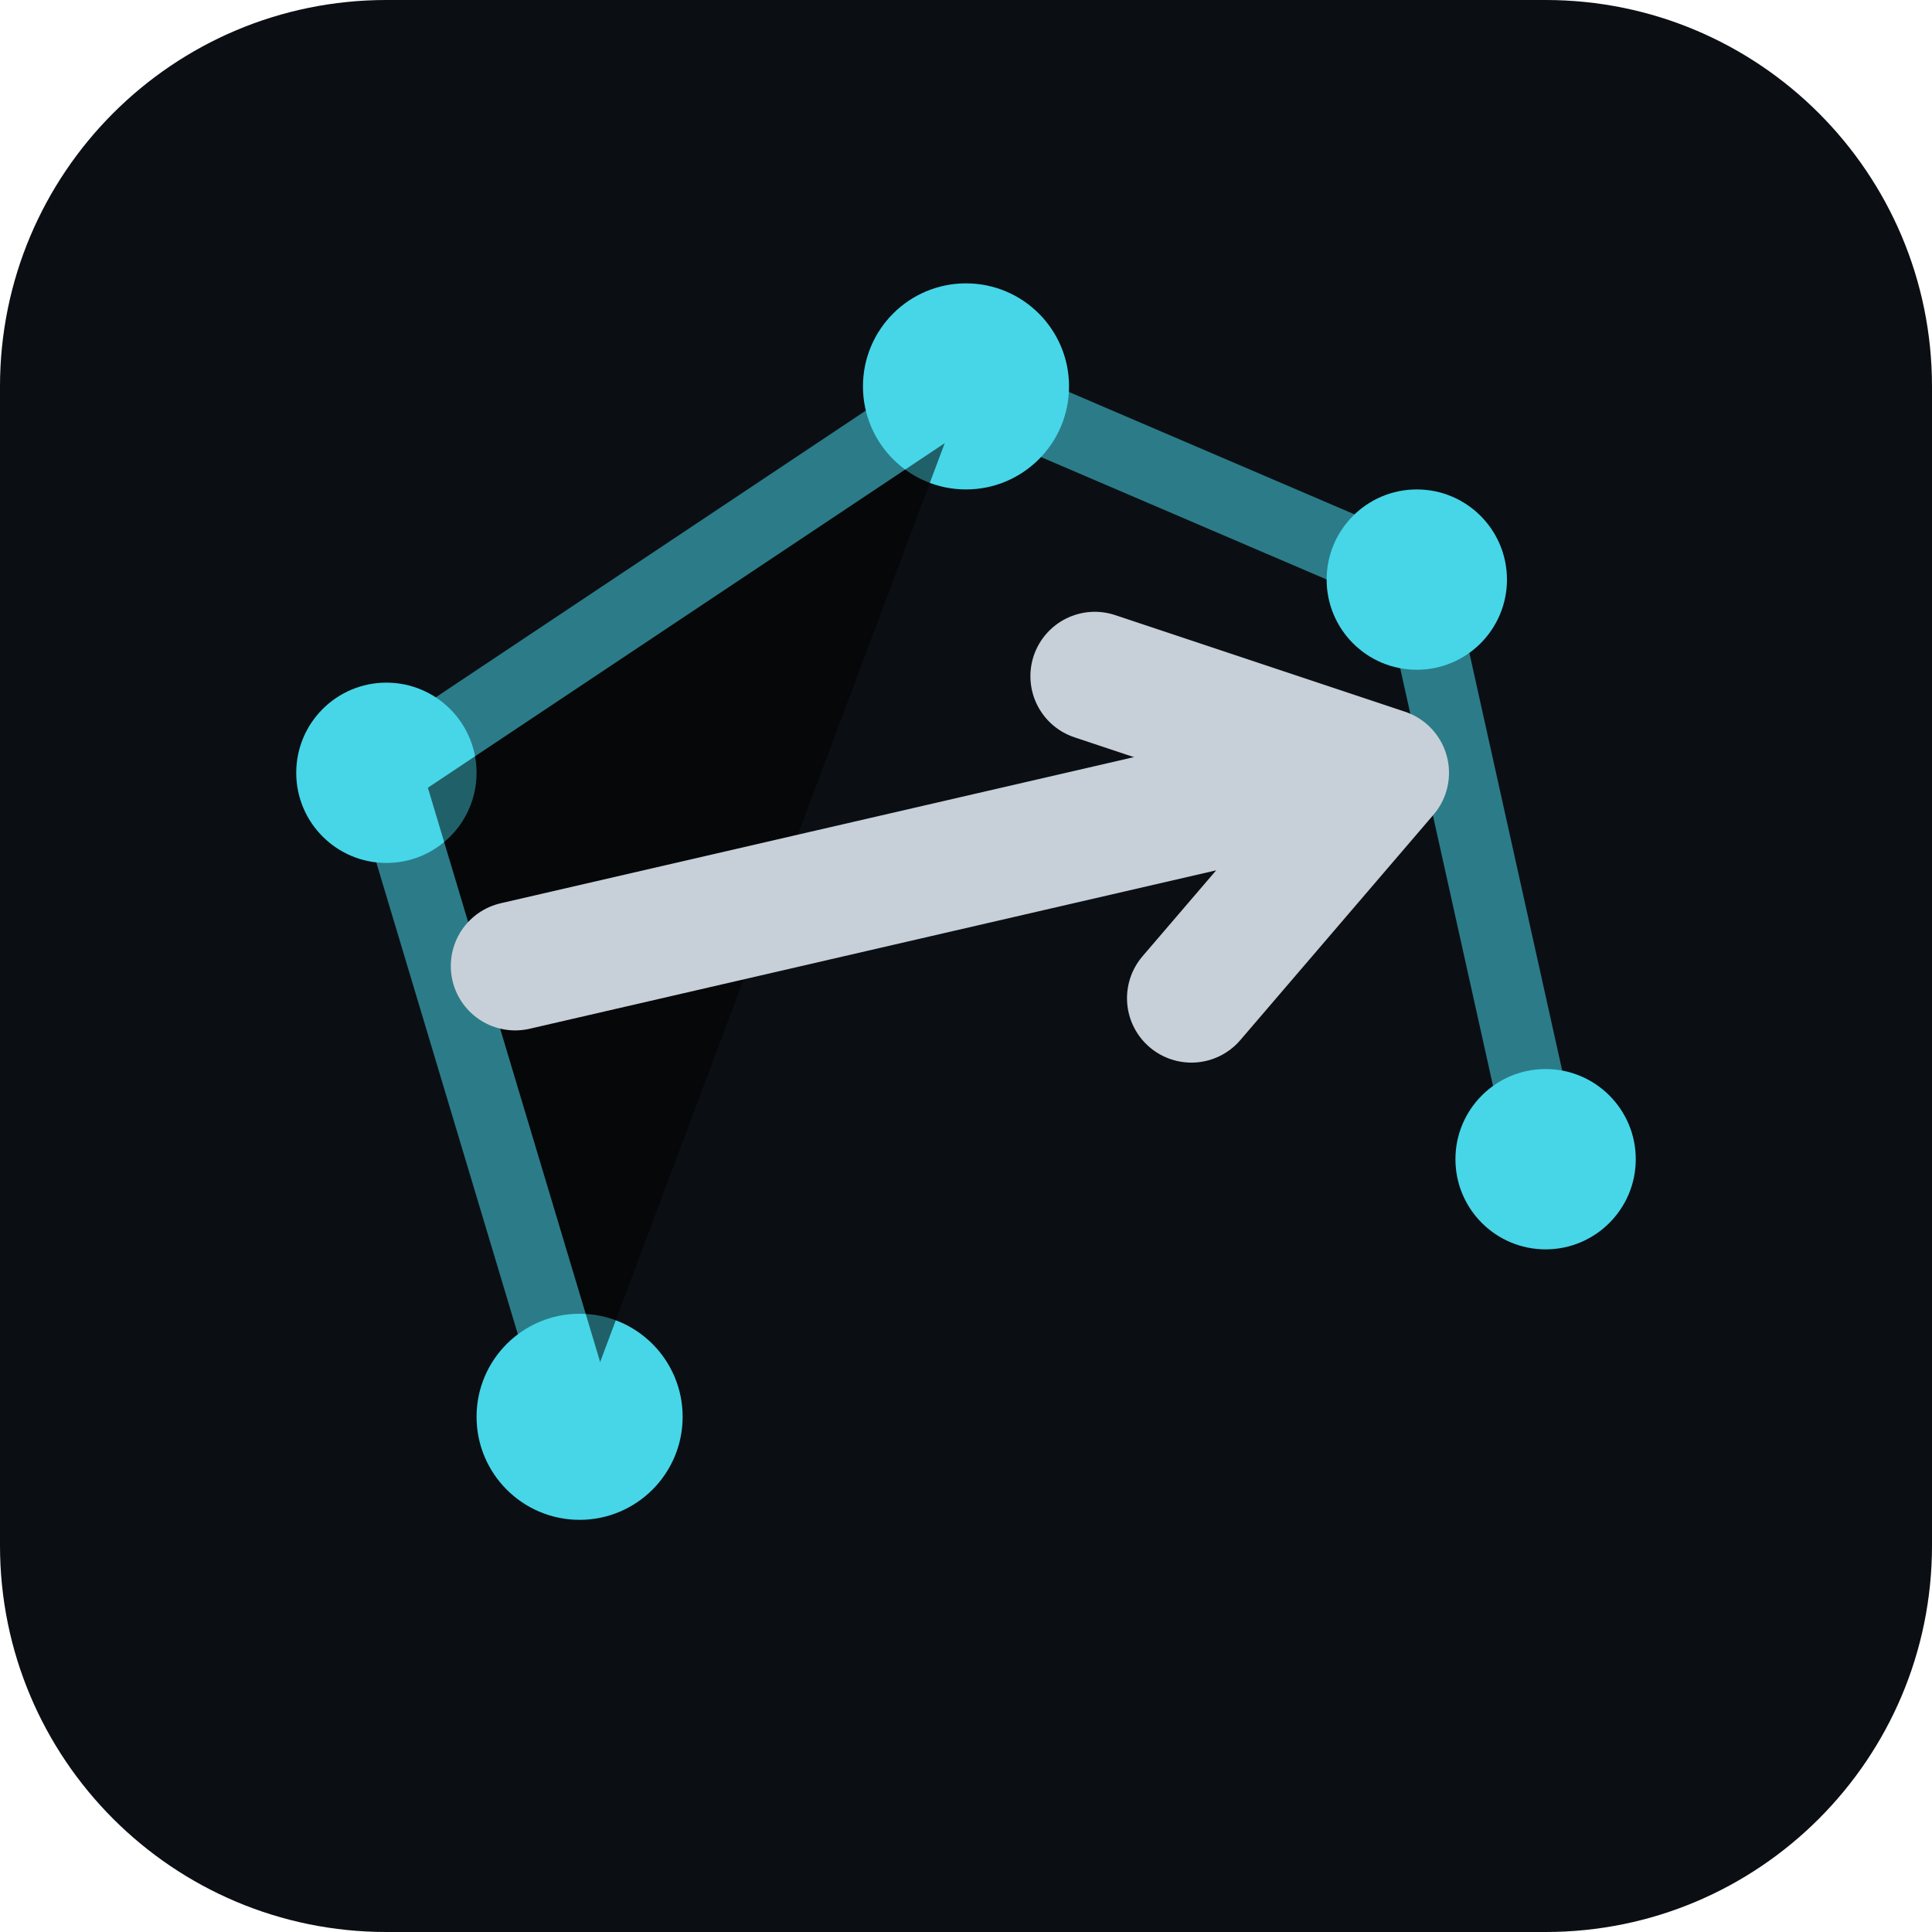
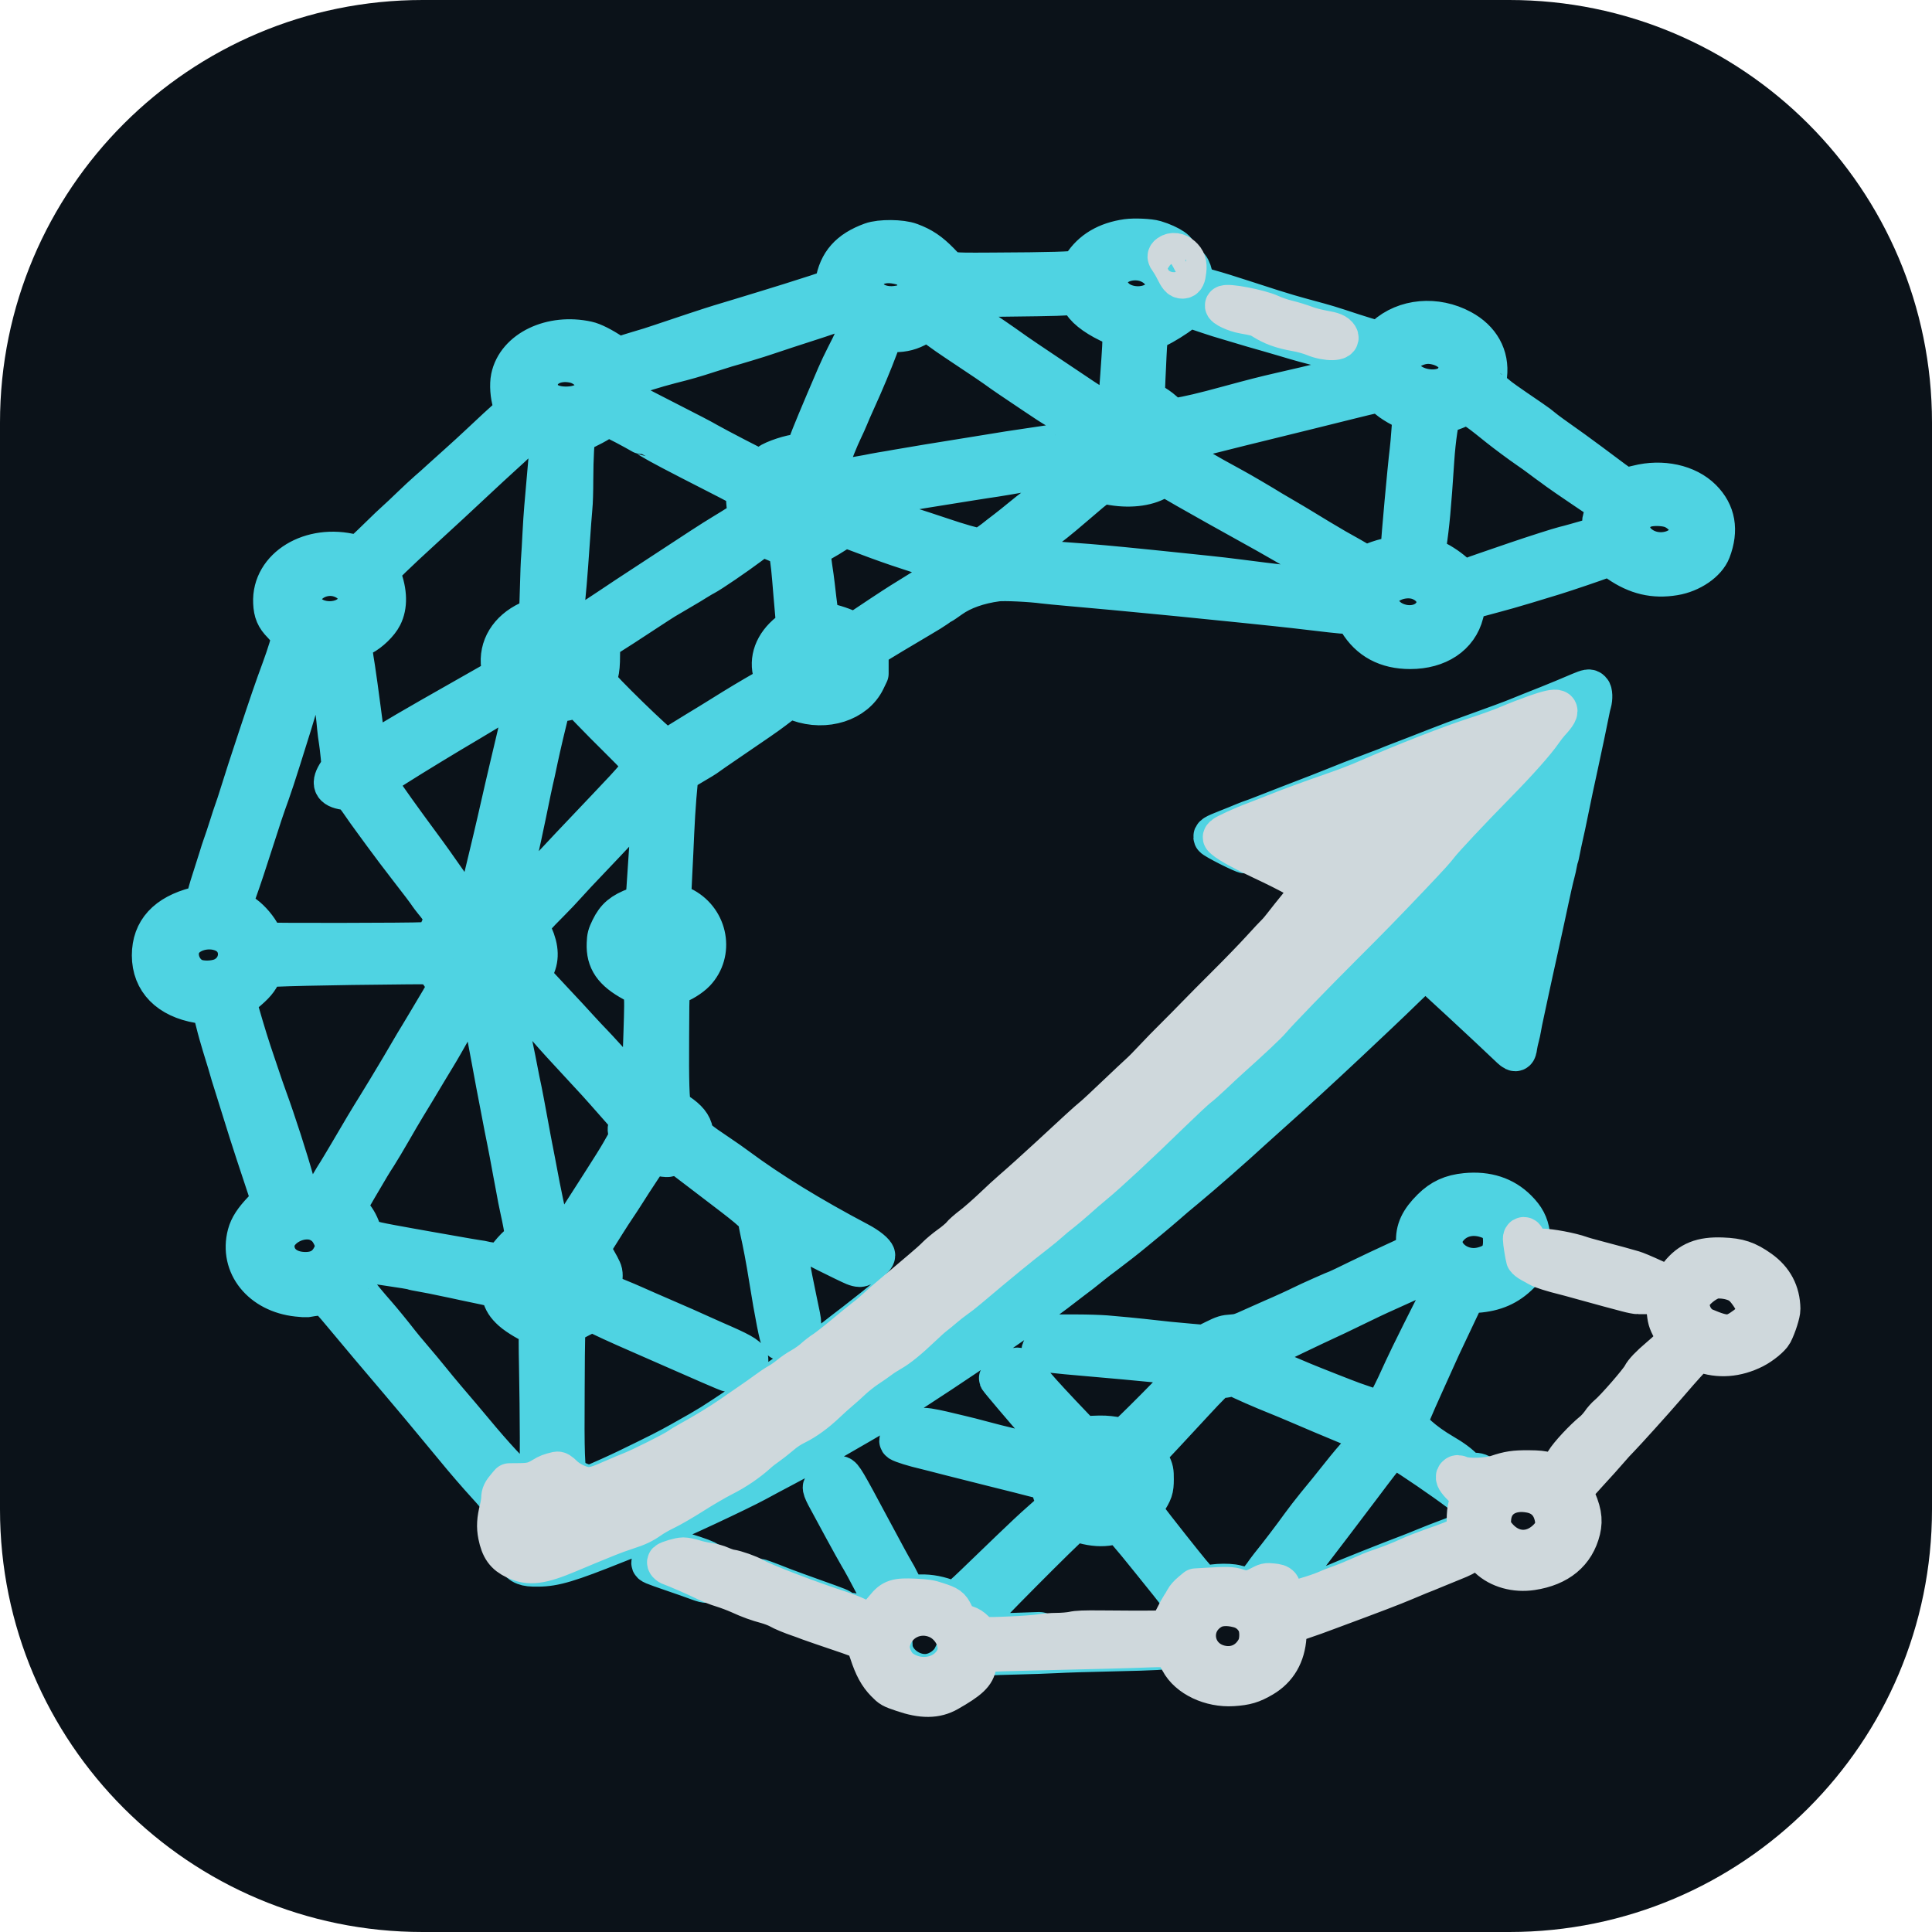
- <svg xmlns="http://www.w3.org/2000/svg" viewBox="0 0 30 30">
-   <rect width="30" height="30" rx="6" fill="#0b0f14" />
-   <circle cx="15" cy="6" r="1.6" fill="#46d6e8" />
-   <circle cx="22" cy="9" r="1.4" fill="#46d6e8" />
-   <circle cx="6" cy="12" r="1.4" fill="#46d6e8" />
-   <circle cx="24" cy="18" r="1.4" fill="#46d6e8" />
-   <circle cx="9" cy="22" r="1.6" fill="#46d6e8" />
-   <path d="M15 6 L6 12 L9 22 M22 9 L15 6 M22 9 L24 18" stroke="#46d6e8" stroke-width="1.1" opacity=".55" />
-   <path d="M8 15 L21 12" stroke="#c7d0d9" stroke-width="2" stroke-linecap="round" />
-   <path d="M17 10.5 L21.5 12 L18.5 15.5" stroke="#c7d0d9" stroke-width="2" stroke-linecap="round" stroke-linejoin="round" fill="none" />
+ <svg xmlns="http://www.w3.org/2000/svg" viewBox="0 0 64 64">
+   <rect width="64" height="64" rx="14" fill="#0b1219" />
+   <g transform="translate(4.00 6.83) scale(0.029076)">
+     <g transform="translate(0,1731) scale(0.1,-0.1)">
+       <path fill="#4fd3e2" stroke="#4fd3e2" stroke-width="447.1" stroke-linejoin="round" d="M11463 16940 c-232 -33 -403 -134 -509 -302 -13 -21 -36 -44 -51 -52 -34 -17 -312 -25 -973 -28 -528 -2 -473 -12 -600 117 -112 114 -199 173 -332 222 -104 40 -346 42 -448 4 -252 -92 -376 -232 -415 -466 -12 -70 26 -54 -510 -224 -104 -33 -228 -71 -275 -85 -47 -14 -175 -53 -285 -87 -110 -34 -220 -67 -245 -74 -56 -16 -468 -152 -655 -216 -77 -27 -198 -65 -270 -85 -71 -20 -147 -45 -167 -55 -51 -26 -54 -25 -128 24 -112 75 -221 130 -284 143 -410 90 -811 -102 -876 -421 -16 -76 -7 -206 20 -285 31 -93 29 -101 -52 -172 -72 -64 -150 -136 -333 -308 -55 -52 -161 -149 -235 -215 -74 -66 -164 -147 -200 -180 -36 -34 -99 -90 -140 -125 -41 -36 -129 -117 -195 -181 -66 -64 -140 -134 -165 -155 -25 -21 -124 -116 -220 -210 -187 -183 -203 -194 -273 -176 -480 124 -935 -153 -915 -556 5 -109 30 -168 103 -242 64 -66 105 -126 105 -152 0 -32 -51 -197 -110 -358 -84 -227 -140 -391 -279 -810 -83 -250 -164 -500 -180 -555 -17 -55 -41 -131 -54 -170 -49 -141 -69 -201 -82 -245 -24 -77 -66 -203 -80 -240 -7 -19 -28 -82 -45 -140 -18 -58 -54 -172 -81 -255 -27 -82 -51 -169 -55 -193 -10 -62 -29 -79 -115 -102 -339 -88 -509 -273 -509 -556 0 -291 196 -491 539 -549 145 -25 138 -17 188 -214 18 -75 52 -194 74 -266 46 -148 88 -286 99 -330 5 -16 24 -79 44 -140 19 -60 59 -189 89 -285 30 -96 62 -200 72 -230 30 -95 126 -389 177 -540 26 -80 53 -159 58 -176 21 -65 15 -81 -73 -172 -104 -109 -155 -187 -179 -276 -93 -352 163 -670 575 -714 49 -6 96 -8 105 -7 82 16 194 27 214 22 17 -5 83 -76 197 -214 173 -208 417 -498 651 -772 68 -80 169 -200 225 -267 55 -66 152 -183 215 -259 63 -76 140 -168 170 -205 129 -158 272 -323 378 -439 63 -68 119 -135 125 -148 15 -34 37 -29 37 10 0 34 19 69 69 127 l30 35 113 1 c127 1 177 14 270 71 50 31 74 40 156 60 19 4 34 -5 75 -45 52 -51 171 -115 237 -128 46 -10 40 21 -7 36 -68 21 -163 71 -177 93 -32 50 -39 245 -34 974 3 653 5 713 21 731 9 10 77 49 151 87 l135 68 98 -48 c54 -27 179 -84 278 -128 99 -43 214 -94 255 -112 41 -18 170 -75 285 -125 116 -51 307 -134 425 -186 118 -52 221 -94 228 -94 22 0 203 113 214 133 20 38 -56 88 -286 189 -50 21 -161 71 -246 109 -166 75 -188 85 -465 205 -99 42 -229 100 -290 127 -60 27 -143 62 -183 78 -189 76 -197 84 -189 212 5 90 4 91 -34 165 -22 42 -55 99 -74 127 -42 60 -41 66 31 179 25 39 76 121 114 181 38 61 92 144 120 185 28 41 65 98 82 125 128 203 306 471 322 484 9 8 21 5 45 -13 19 -15 53 -27 88 -31 53 -6 57 -5 88 25 22 21 38 29 47 24 19 -12 177 -130 293 -220 55 -42 165 -127 245 -187 345 -262 400 -313 400 -376 0 -12 6 -50 14 -84 38 -168 72 -348 106 -562 66 -412 121 -691 141 -710 18 -18 96 28 187 110 65 58 65 47 3 337 -46 218 -66 323 -86 443 -7 44 -17 98 -23 120 -6 22 -18 78 -27 124 -25 123 -20 125 135 39 119 -67 562 -288 644 -322 21 -9 50 -16 64 -16 55 0 182 96 182 137 0 30 -86 100 -191 155 -551 291 -1009 572 -1385 851 -54 40 -139 100 -189 133 -270 181 -300 208 -310 272 -13 78 -65 142 -174 215 -38 26 -72 55 -75 65 -21 73 -27 285 -24 793 3 624 -1 590 76 604 53 9 168 80 221 136 211 222 147 589 -129 741 -36 20 -77 38 -92 42 -55 13 -57 29 -39 361 6 116 16 316 21 445 12 272 38 599 51 651 8 33 21 42 151 119 79 45 159 95 178 110 19 15 109 77 200 139 350 238 480 328 549 381 180 137 167 133 283 92 309 -110 648 -1 766 246 l37 77 0 140 0 139 55 37 c58 38 330 202 540 325 69 40 143 86 165 102 22 16 50 35 62 41 13 6 63 40 113 76 130 92 313 157 522 185 80 11 388 -4 538 -25 19 -3 161 -16 315 -30 270 -24 709 -64 905 -84 52 -5 196 -19 320 -31 369 -36 1176 -119 1310 -135 373 -45 555 -65 601 -65 67 0 81 -9 125 -82 128 -212 327 -318 594 -318 318 0 551 155 615 410 42 164 26 147 166 184 52 14 137 37 189 51 52 15 119 33 149 41 60 16 298 88 526 158 135 42 457 151 560 190 62 23 73 20 169 -45 206 -142 404 -189 636 -150 190 31 369 154 420 287 89 234 55 431 -104 590 -168 168 -457 231 -735 160 -116 -29 -142 -31 -174 -14 -25 13 -117 80 -368 269 -109 81 -254 187 -432 312 -45 32 -93 69 -107 82 -14 13 -73 57 -132 97 -289 197 -351 241 -393 278 -25 22 -55 45 -65 50 -43 23 -51 61 -39 170 26 222 -80 412 -293 527 -294 159 -648 127 -874 -78 -30 -27 -64 -49 -76 -49 -21 0 -222 61 -458 140 -63 21 -160 50 -215 65 -221 60 -254 69 -350 97 -132 39 -201 61 -515 163 -146 48 -314 100 -375 116 -150 41 -178 64 -200 169 -11 49 -36 100 -51 100 -7 0 -15 -23 -19 -57 -9 -73 -20 -93 -49 -93 -30 0 -46 19 -89 105 -19 39 -47 85 -61 104 -14 19 -26 41 -26 47 0 20 42 44 77 44 95 0 -43 95 -211 145 -62 19 -239 27 -323 15z m250 -283 c236 -105 248 -371 20 -457 -138 -53 -312 -22 -405 71 -110 110 -117 214 -21 320 88 97 268 126 406 66z m-2863 -12 c88 -18 114 -32 167 -87 94 -97 86 -217 -20 -315 -48 -44 -55 -47 -137 -61 -210 -36 -389 69 -390 228 0 182 160 281 380 235z m2067 -367 c11 -13 24 -33 27 -45 23 -73 144 -172 312 -253 177 -85 166 -31 127 -600 -16 -245 -22 -272 -66 -289 -12 -5 -50 -21 -83 -35 -99 -42 -110 -38 -351 125 -38 25 -194 130 -348 233 -154 103 -307 206 -340 230 -197 140 -296 208 -515 351 -164 108 -260 188 -260 219 0 9 8 24 19 35 17 17 54 19 662 26 544 6 679 10 785 24 6 0 20 -9 31 -21z m1958 -128 c100 -20 164 -40 225 -68 47 -22 133 -52 193 -66 59 -14 149 -42 200 -61 50 -20 144 -44 207 -55 112 -19 150 -35 174 -72 39 -62 -131 -66 -279 -6 -53 22 -137 45 -205 57 -167 30 -270 67 -386 141 -45 28 -73 36 -210 60 -33 6 -90 23 -126 38 -185 78 -92 92 207 32z m-624 -25 c41 -13 108 -36 149 -50 41 -15 152 -49 245 -76 94 -28 208 -62 255 -76 47 -14 99 -29 115 -33 17 -4 118 -34 225 -65 238 -71 236 -70 545 -150 442 -114 455 -119 455 -186 0 -42 -19 -66 -58 -75 -15 -3 -54 -12 -87 -20 -33 -7 -114 -25 -180 -40 -66 -14 -176 -39 -245 -55 -69 -16 -152 -36 -185 -44 -33 -8 -150 -35 -260 -60 -209 -48 -313 -75 -605 -154 -280 -77 -476 -123 -576 -136 -63 -8 -86 2 -168 76 -33 30 -87 67 -120 84 -92 47 -89 32 -71 407 20 430 12 399 128 451 74 34 203 114 286 178 75 58 60 55 152 24z m-4013 -50 c64 -33 162 -126 162 -154 0 -25 -64 -168 -144 -321 -30 -58 -77 -157 -104 -220 -194 -452 -284 -668 -332 -798 -25 -70 -49 -92 -98 -92 -78 0 -283 -67 -344 -113 -54 -40 -97 -59 -121 -51 -25 7 -469 238 -567 294 -67 39 -176 96 -570 297 -426 218 -413 205 -369 343 21 69 39 94 79 115 44 23 271 93 430 134 198 50 260 68 455 131 88 28 176 56 195 61 92 25 381 113 425 129 56 20 444 147 545 179 36 11 110 36 165 55 120 42 133 43 193 11z m1047 -144 c39 -28 97 -69 130 -93 33 -23 157 -107 275 -185 118 -78 242 -162 275 -186 33 -25 110 -78 170 -119 61 -41 188 -127 284 -191 95 -65 205 -136 245 -158 237 -135 234 -131 218 -207 -7 -32 -12 -70 -12 -85 0 -14 -10 -38 -22 -52 -25 -28 -6 -24 -493 -96 -156 -22 -276 -41 -635 -100 -135 -22 -369 -60 -520 -84 -151 -25 -311 -52 -355 -60 -44 -8 -123 -22 -175 -30 -52 -9 -124 -22 -160 -30 -36 -7 -102 -19 -146 -26 -98 -15 -113 -8 -213 96 -57 59 -63 69 -57 96 8 41 90 246 138 344 21 44 50 107 63 140 13 33 51 121 85 195 93 204 191 439 249 595 65 174 66 175 185 175 107 0 188 21 281 75 83 47 106 45 190 -14z m5687 -202 c241 -48 340 -243 208 -409 -125 -158 -488 -106 -579 83 -30 62 -27 112 12 188 29 57 38 66 97 97 91 46 172 59 262 41z m-9810 -210 c131 -28 238 -135 238 -241 0 -145 -113 -238 -302 -246 -209 -9 -344 87 -342 243 2 180 185 290 406 244z m9201 -350 c12 -7 47 -33 77 -59 30 -26 96 -68 145 -93 137 -68 131 -56 116 -255 -6 -92 -16 -198 -21 -237 -24 -193 -100 -1027 -100 -1099 0 -61 -35 -100 -101 -111 -63 -10 -145 -34 -211 -61 -72 -30 -104 -30 -148 -1 -29 20 -166 98 -273 157 -42 23 -334 198 -402 241 -33 20 -114 69 -180 107 -66 38 -136 79 -155 91 -96 60 -355 212 -435 255 -294 158 -614 346 -630 369 -21 30 -19 113 3 135 22 21 168 59 1492 384 91 22 296 73 455 113 309 77 334 81 368 64z m1072 -176 c39 -25 104 -73 145 -107 41 -33 95 -76 120 -96 84 -67 243 -185 329 -244 47 -32 107 -75 133 -95 26 -20 67 -50 90 -67 24 -17 77 -55 118 -86 41 -30 160 -112 264 -182 250 -168 235 -158 262 -183 31 -28 30 -60 -2 -141 -22 -57 -25 -73 -19 -132 10 -100 16 -97 -295 -185 -52 -15 -113 -31 -135 -36 -60 -15 -336 -103 -550 -176 -104 -36 -255 -87 -335 -115 -80 -27 -166 -58 -192 -69 -73 -30 -90 -26 -155 38 -63 61 -152 122 -250 172 -87 43 -97 62 -84 148 36 240 55 438 91 988 15 227 52 480 75 505 9 10 40 24 69 30 28 6 85 26 126 45 97 45 112 44 195 -12z m-9783 -131 c45 -22 136 -69 200 -105 64 -37 120 -67 123 -67 4 0 39 -20 78 -44 94 -56 252 -140 752 -395 331 -170 315 -156 315 -269 0 -47 7 -108 16 -138 23 -81 23 -82 -286 -270 -103 -62 -279 -176 -738 -478 -346 -226 -406 -266 -549 -362 -195 -131 -284 -184 -308 -184 -34 0 -182 76 -196 101 -9 17 -9 41 0 103 15 107 36 354 61 721 11 165 25 344 30 398 6 54 10 195 10 315 1 262 13 481 29 510 7 13 50 40 104 66 51 24 126 64 167 90 90 56 87 56 192 8z m-834 -98 c80 -47 79 -25 22 -659 -6 -66 -15 -169 -20 -230 -6 -60 -14 -198 -20 -305 -5 -107 -12 -224 -15 -260 -4 -36 -10 -196 -14 -357 -6 -224 -10 -295 -21 -308 -8 -9 -55 -36 -105 -59 -227 -107 -346 -302 -316 -519 16 -114 14 -117 -136 -202 -194 -110 -571 -325 -675 -384 -245 -141 -295 -170 -475 -278 -195 -117 -224 -127 -237 -85 -11 36 -27 149 -66 457 -23 176 -52 388 -65 470 -50 313 -53 299 77 367 88 46 192 146 232 226 60 119 57 274 -10 452 -10 27 -15 56 -11 72 7 26 167 182 491 478 193 176 398 366 606 561 85 80 209 194 275 254 66 59 156 143 200 185 161 155 200 172 283 124z m6116 -416 c14 -23 -33 -89 -105 -146 -86 -67 -275 -213 -337 -260 -111 -83 -206 -158 -258 -202 -29 -25 -94 -76 -144 -115 -50 -38 -115 -88 -143 -111 -78 -61 -140 -94 -178 -94 -36 0 -226 54 -419 120 -174 59 -766 250 -774 250 -4 0 -44 15 -89 34 -45 19 -97 39 -115 46 -77 30 -55 79 44 98 93 18 182 33 274 48 47 7 137 22 200 33 63 11 174 30 245 42 556 89 684 110 715 114 110 15 379 60 535 90 429 82 525 91 549 53z m1061 -174 c44 -25 109 -63 145 -84 134 -77 485 -274 920 -515 41 -23 120 -68 175 -100 55 -32 125 -72 155 -88 30 -16 71 -40 90 -52 19 -12 78 -46 130 -75 117 -65 256 -153 320 -202 61 -47 70 -72 38 -105 l-24 -24 -175 15 c-202 18 -686 73 -1009 116 -124 16 -292 36 -375 44 -82 9 -238 25 -345 36 -107 11 -238 25 -290 30 -52 5 -205 21 -340 34 -135 13 -310 29 -390 35 -80 6 -235 18 -345 26 -424 32 -473 42 -446 93 14 26 232 209 421 354 30 23 126 103 213 178 329 281 288 259 440 235 216 -35 419 -4 540 80 35 24 68 18 152 -31z m5672 -309 c86 -31 174 -116 193 -185 72 -266 -343 -419 -573 -211 -154 139 -90 370 113 412 82 16 197 10 267 -16z m-9154 -314 c128 -49 320 -117 427 -151 107 -35 254 -83 325 -107 72 -25 142 -47 157 -50 15 -3 34 -14 44 -24 31 -34 -37 -86 -426 -326 -58 -36 -127 -79 -155 -96 -57 -35 -398 -260 -464 -306 -49 -35 -85 -39 -120 -15 -41 29 -171 73 -294 99 -41 8 -52 46 -77 260 -12 105 -25 217 -30 250 -51 345 -51 345 38 379 41 16 211 118 261 157 39 31 71 23 314 -70z m-1122 -40 c35 -15 91 -39 124 -52 98 -40 103 -60 144 -569 7 -74 16 -183 21 -241 13 -130 14 -125 -71 -194 -167 -135 -231 -308 -178 -480 29 -94 24 -105 -73 -161 -209 -120 -303 -176 -543 -326 -66 -41 -178 -110 -250 -153 -71 -43 -159 -97 -195 -120 -119 -78 -149 -89 -184 -72 -68 32 -741 688 -752 732 -4 17 1 58 12 104 14 56 19 113 19 216 1 77 2 145 3 151 1 7 50 42 110 79 110 69 152 97 427 277 88 58 174 113 192 124 18 10 97 57 175 103 79 46 166 98 193 116 28 17 65 40 84 49 75 39 363 236 520 354 72 56 130 90 152 92 4 0 35 -13 70 -29z m-4879 -441 c158 -59 228 -202 163 -330 -103 -203 -478 -206 -587 -5 -113 207 170 431 424 335z m12294 -31 c97 -41 160 -113 184 -211 15 -60 -27 -156 -92 -213 -195 -166 -558 -34 -558 203 0 74 14 105 70 156 99 89 273 118 396 65z m-12475 -758 c31 -24 40 -76 74 -406 14 -132 30 -278 36 -325 6 -47 15 -126 19 -177 5 -50 13 -118 19 -150 6 -32 15 -113 22 -180 l11 -123 -41 -60 c-84 -126 -61 -184 80 -205 72 -11 102 -36 178 -147 39 -57 102 -146 141 -198 38 -52 91 -124 117 -160 54 -75 219 -294 296 -392 111 -142 203 -264 221 -293 11 -16 38 -52 61 -80 67 -79 115 -158 115 -186 0 -33 -82 -215 -109 -243 -18 -18 -38 -22 -124 -27 -133 -9 -1770 -11 -1792 -3 -9 4 -32 40 -51 80 -37 78 -119 175 -193 229 -136 98 -133 95 -128 129 3 17 24 83 47 146 54 151 103 299 185 555 82 257 131 405 186 555 37 105 69 202 130 395 29 93 105 338 125 399 15 47 74 245 113 376 10 36 35 117 54 180 71 232 77 254 77 267 0 50 87 79 131 44z m2220 -570 c37 -37 37 -63 4 -230 -24 -116 -47 -218 -127 -551 -31 -132 -70 -298 -144 -625 -25 -110 -72 -308 -104 -440 -32 -132 -62 -258 -66 -280 -12 -73 -44 -188 -55 -201 -6 -7 -30 -20 -54 -29 -73 -28 -101 -4 -268 237 -122 175 -221 315 -322 451 -49 67 -97 132 -105 143 -8 12 -42 58 -75 103 -130 178 -296 416 -319 458 -12 22 11 48 76 87 35 21 104 64 153 96 179 114 575 355 805 490 127 75 253 151 470 286 67 42 93 43 131 5z m808 -152 c75 -78 216 -221 315 -318 200 -197 266 -273 266 -305 0 -45 -90 -153 -397 -474 -175 -184 -367 -386 -427 -450 -60 -65 -166 -178 -236 -252 -70 -74 -174 -187 -232 -250 -219 -240 -268 -221 -199 75 20 83 31 134 82 365 10 47 28 126 39 175 11 50 36 167 55 260 37 185 77 375 100 470 7 33 23 107 35 165 12 58 40 179 61 270 92 383 77 354 189 369 42 6 91 17 110 25 80 35 90 30 239 -125z m679 -1095 c2 -54 -2 -166 -8 -249 -6 -82 -19 -285 -30 -450 -28 -430 -17 -396 -131 -438 -160 -60 -230 -119 -292 -246 -37 -77 -42 -95 -45 -172 -8 -193 75 -315 303 -439 136 -75 132 -59 116 -575 -22 -661 -23 -690 -43 -690 -10 0 -68 57 -130 127 -172 194 -343 381 -400 440 -29 29 -98 103 -153 163 -55 61 -186 203 -292 315 -283 302 -269 281 -224 363 64 114 61 239 -9 395 -22 49 -40 99 -40 111 0 23 72 104 239 271 53 53 134 138 180 190 46 52 170 185 276 295 105 110 243 256 306 324 201 218 353 371 364 368 6 -2 11 -46 13 -103z m-4864 -1433 c215 -99 208 -400 -13 -505 -89 -42 -244 -46 -326 -8 -138 63 -208 243 -146 377 68 150 308 217 485 136z m2393 -376 c11 -8 33 -36 49 -62 15 -27 42 -64 60 -84 60 -69 54 -93 -86 -324 -40 -66 -89 -149 -110 -185 -21 -36 -56 -94 -78 -130 -23 -36 -83 -137 -134 -225 -51 -88 -115 -196 -142 -240 -27 -44 -70 -116 -96 -160 -26 -44 -78 -129 -116 -190 -74 -118 -189 -309 -329 -550 -49 -82 -102 -172 -120 -200 -18 -27 -56 -89 -84 -138 -29 -48 -62 -93 -73 -101 -22 -16 -264 -11 -284 6 -7 5 -26 61 -44 126 -66 241 -209 684 -309 957 -31 86 -41 113 -127 370 -76 223 -112 338 -202 649 l-26 90 38 30 c152 122 202 174 241 249 22 42 45 82 51 88 15 13 696 29 1624 37 230 2 279 0 297 -13z m1078 -471 c66 -72 158 -175 205 -229 91 -106 221 -248 445 -489 78 -83 179 -194 225 -247 47 -53 128 -144 180 -204 119 -134 115 -127 88 -174 -21 -36 -21 -43 -9 -89 12 -50 12 -51 -26 -115 -21 -36 -50 -87 -65 -114 -33 -58 -112 -184 -193 -310 -33 -51 -78 -121 -99 -155 -22 -35 -72 -112 -111 -173 -72 -111 -88 -137 -144 -232 -17 -29 -40 -57 -51 -63 -21 -11 -143 -4 -172 11 -20 11 -43 78 -63 184 -8 44 -24 121 -35 170 -20 92 -54 265 -90 460 -12 61 -25 130 -30 155 -6 25 -32 169 -60 320 -28 151 -56 304 -64 340 -16 71 -33 157 -71 355 -14 72 -32 159 -40 195 -7 36 -20 99 -29 140 -9 41 -20 102 -25 135 -5 33 -15 91 -21 128 -13 76 -5 97 35 97 13 0 33 9 46 20 37 31 46 24 174 -116z m-533 31 c5 -27 15 -86 22 -130 8 -44 17 -105 21 -135 6 -57 16 -116 66 -375 15 -82 38 -202 49 -265 12 -63 35 -182 51 -265 16 -82 36 -186 44 -230 9 -44 22 -111 30 -150 15 -72 42 -217 69 -365 9 -47 23 -123 32 -170 8 -47 20 -107 25 -135 5 -27 16 -79 24 -115 28 -125 45 -216 51 -275 l6 -60 -75 -68 c-42 -37 -97 -99 -123 -138 l-47 -71 -81 7 c-44 4 -99 11 -121 17 -22 6 -67 14 -100 18 -33 5 -159 26 -280 48 -121 22 -251 45 -290 51 -38 7 -119 21 -180 32 -60 11 -159 29 -220 40 -286 53 -308 63 -345 164 -28 79 -61 135 -116 196 -24 27 -44 54 -44 60 0 15 23 57 117 219 149 254 166 283 229 380 33 52 106 174 161 270 55 96 131 226 169 288 74 121 116 190 238 395 43 72 89 148 101 167 38 61 129 220 233 405 129 231 131 233 190 238 86 7 86 7 94 -48z m-1853 -2484 c67 -34 108 -77 145 -152 43 -89 44 -135 6 -218 -62 -134 -170 -196 -328 -189 -195 8 -326 126 -326 294 0 206 303 365 503 265z m736 -491 c214 -31 327 -50 335 -55 4 -3 45 -11 91 -19 46 -8 107 -20 134 -25 28 -6 82 -17 120 -25 39 -8 95 -20 125 -26 30 -7 84 -18 120 -26 410 -85 391 -78 414 -152 24 -83 52 -127 121 -190 64 -58 224 -152 259 -152 29 0 57 -37 47 -63 -5 -12 -5 -197 0 -422 10 -522 13 -1211 4 -1226 -25 -40 -192 -71 -242 -46 -53 28 -269 260 -501 540 -73 88 -216 257 -314 371 -51 60 -133 159 -182 220 -49 61 -139 169 -200 240 -61 71 -129 153 -151 182 -75 97 -199 249 -265 324 -167 189 -290 351 -290 381 0 10 11 30 24 46 13 15 30 42 39 59 45 88 89 97 312 64z M16620 11774 c-47 -20 -128 -54 -180 -76 -98 -41 -230 -94 -385 -155 -49 -19 -115 -46 -146 -59 -57 -24 -263 -100 -489 -181 -169 -60 -290 -105 -450 -168 -155 -61 -286 -112 -415 -161 -49 -19 -110 -43 -135 -54 -25 -10 -90 -35 -145 -55 -112 -41 -406 -156 -475 -185 -50 -21 -191 -76 -475 -185 -104 -41 -237 -92 -295 -115 -58 -23 -118 -46 -135 -51 -16 -5 -61 -22 -100 -38 -38 -16 -128 -53 -200 -81 -140 -55 -159 -67 -149 -93 7 -20 346 -191 365 -185 14 5 -62 57 -167 115 -86 47 -104 68 -78 93 20 20 223 112 351 159 43 16 148 57 233 91 163 66 396 151 695 255 99 34 248 91 330 127 449 197 977 403 1275 498 124 40 288 99 365 133 77 33 216 86 308 118 275 96 316 73 163 -91 -23 -25 -61 -74 -85 -109 -78 -114 -279 -341 -530 -596 -296 -302 -595 -620 -652 -695 -43 -57 -106 -126 -328 -360 -299 -315 -482 -502 -771 -790 -311 -310 -742 -755 -815 -843 -38 -46 -228 -225 -454 -427 -58 -52 -153 -140 -211 -196 -58 -55 -132 -121 -165 -146 -33 -25 -170 -153 -305 -284 -367 -358 -733 -698 -881 -819 -54 -44 -142 -120 -196 -169 -54 -49 -133 -115 -175 -148 -42 -32 -103 -82 -135 -112 -32 -29 -101 -86 -154 -127 -192 -148 -414 -330 -773 -633 -44 -38 -110 -89 -146 -114 -36 -25 -94 -71 -130 -102 -36 -31 -85 -71 -110 -90 -25 -19 -90 -77 -145 -130 -149 -142 -262 -234 -345 -281 -41 -23 -100 -61 -130 -84 -30 -23 -95 -68 -144 -100 -48 -32 -125 -92 -170 -134 -44 -42 -110 -101 -146 -131 -36 -30 -103 -90 -150 -135 -119 -113 -238 -199 -346 -252 -60 -29 -121 -69 -177 -118 -47 -40 -114 -92 -148 -116 -34 -23 -86 -63 -115 -90 -107 -97 -251 -195 -389 -264 -77 -39 -232 -129 -345 -201 -113 -72 -253 -153 -312 -181 -59 -28 -135 -71 -170 -96 -87 -61 -145 -89 -273 -130 -60 -19 -162 -56 -225 -82 -63 -26 -162 -67 -220 -90 -58 -24 -154 -64 -215 -90 -267 -113 -416 -143 -537 -109 -39 11 -15 -16 30 -33 36 -14 73 -18 157 -17 188 1 351 50 890 266 83 33 197 78 255 99 58 21 130 47 160 59 30 12 71 27 90 35 168 63 896 404 1090 509 69 38 206 111 305 163 214 113 375 203 625 348 102 59 215 125 253 146 68 38 90 52 237 144 43 28 107 68 142 89 270 168 798 517 1117 739 300 208 297 206 440 312 67 50 164 120 214 158 51 37 112 83 137 103 25 19 79 61 120 92 77 57 144 109 240 187 30 25 96 75 146 112 118 89 239 183 329 258 39 33 119 98 176 145 57 47 142 119 189 160 47 42 150 130 230 195 186 154 540 464 759 666 69 63 189 171 267 240 163 144 532 483 814 748 107 102 265 250 350 330 85 80 232 221 325 312 168 163 201 188 229 172 23 -13 724 -663 924 -855 82 -80 97 -80 107 0 4 26 13 72 22 102 8 30 19 80 24 110 4 30 20 107 34 170 14 63 41 189 60 280 20 91 60 278 91 415 30 138 68 313 85 390 16 77 36 169 44 205 8 36 24 108 35 160 12 52 27 118 35 145 8 28 18 76 24 108 6 32 13 62 16 67 3 4 12 44 20 87 8 43 22 107 30 143 14 59 45 204 65 305 21 107 82 395 110 520 37 168 117 550 130 620 5 28 14 66 20 85 15 52 13 126 -6 144 -22 23 -38 20 -134 -20z M15325 6071 c-166 -16 -280 -68 -392 -179 -137 -136 -188 -246 -180 -390 6 -111 7 -111 -225 -217 -106 -48 -298 -139 -426 -201 -128 -63 -235 -114 -238 -114 -9 0 -342 -148 -404 -180 -57 -29 -225 -106 -340 -155 -36 -16 -135 -60 -220 -98 -142 -65 -162 -71 -240 -77 -78 -5 -96 -11 -200 -62 l-115 -57 -160 14 c-147 12 -319 29 -550 56 -97 11 -218 22 -412 39 -66 5 -214 10 -326 10 l-206 0 -73 -59 c-124 -100 -143 -120 -127 -136 14 -14 151 -30 504 -60 226 -19 705 -63 765 -70 50 -6 387 -35 407 -35 35 0 32 -37 -8 -90 -63 -84 -704 -730 -724 -730 -10 0 -63 7 -119 16 -76 12 -133 15 -231 10 l-130 -6 -98 102 c-204 213 -364 386 -437 473 -93 112 -169 194 -192 206 -34 18 -238 -99 -227 -129 6 -14 291 -351 459 -541 184 -207 250 -289 250 -306 0 -21 -29 -45 -53 -45 -63 0 -275 41 -442 86 -55 14 -116 30 -135 34 -47 10 -142 35 -275 70 -60 17 -168 44 -240 61 -71 16 -164 39 -206 49 -41 10 -112 24 -156 31 -95 14 -130 4 -259 -76 -74 -46 -92 -67 -71 -83 25 -18 166 -62 297 -92 19 -5 141 -35 270 -69 129 -33 354 -90 500 -126 258 -64 372 -93 475 -120 28 -8 67 -16 89 -20 52 -9 82 -41 95 -106 6 -30 23 -78 36 -107 14 -30 25 -63 25 -73 0 -26 -62 -92 -190 -202 -58 -50 -208 -190 -334 -312 -125 -121 -311 -300 -412 -397 -101 -98 -195 -180 -208 -184 -14 -3 -59 6 -112 25 -121 41 -218 55 -336 47 l-96 -7 -25 33 c-14 18 -44 71 -67 117 -23 47 -52 101 -65 121 -25 40 -104 185 -270 495 -282 528 -317 588 -351 593 -26 4 -192 -104 -200 -131 -4 -12 9 -48 36 -100 70 -133 340 -628 373 -682 83 -136 277 -512 277 -537 0 -17 -47 -81 -107 -145 -25 -26 -58 -29 -105 -9 -30 12 -50 19 -125 41 -42 12 -24 -14 26 -39 146 -74 216 -55 336 94 83 104 133 120 340 110 140 -7 172 -12 256 -40 133 -43 152 -57 189 -134 35 -75 74 -109 146 -131 33 -9 63 -28 89 -56 77 -79 89 -82 329 -75 272 9 426 24 426 42 0 8 -6 14 -13 14 -7 0 -151 -5 -320 -11 -264 -9 -312 -8 -331 4 -31 21 -70 109 -62 142 7 29 1022 1051 1078 1085 39 24 65 25 138 5 112 -30 210 -36 300 -19 46 8 93 13 105 10 31 -8 105 -92 359 -408 352 -436 351 -435 342 -479 l-6 -32 19 24 c10 13 25 38 34 55 29 57 123 124 173 124 56 0 55 9 -7 67 -49 45 -107 116 -330 397 -269 341 -319 408 -319 424 0 8 21 46 46 84 77 118 88 149 88 263 0 96 -1 104 -42 194 -50 114 -68 78 160 321 95 102 245 264 334 360 174 189 256 269 276 271 7 1 31 3 53 4 22 1 58 8 80 15 39 12 43 11 148 -39 60 -28 175 -79 255 -112 242 -99 282 -115 407 -169 121 -53 327 -139 553 -233 167 -68 167 -68 126 -275 -2 -12 -32 -52 -65 -89 -50 -56 -134 -158 -309 -379 -14 -17 -72 -89 -131 -160 -58 -71 -137 -174 -177 -229 -100 -139 -250 -336 -353 -463 -25 -32 -60 -79 -78 -106 -19 -26 -53 -69 -77 -94 l-43 -45 -65 7 c-35 3 -86 13 -112 21 -96 29 -344 13 -344 -22 0 -12 12 -13 78 -6 122 13 211 9 272 -12 93 -32 153 -27 249 23 81 42 83 43 152 36 76 -7 99 -21 99 -60 0 -38 26 -29 61 24 48 70 145 202 221 300 147 191 457 598 630 828 361 479 342 462 447 403 114 -65 503 -331 667 -456 98 -76 114 -84 114 -58 0 27 -27 68 -75 115 -69 67 -92 107 -72 127 14 14 19 14 59 -1 48 -19 229 -19 235 -1 7 23 -55 46 -107 39 -49 -6 -51 -6 -87 33 -63 66 -133 118 -253 188 -211 123 -390 283 -390 349 0 26 52 151 190 456 22 47 69 153 106 235 36 83 112 247 169 365 56 118 120 254 143 302 48 102 52 105 168 113 209 15 360 81 496 218 l89 89 44 -7 c63 -9 60 15 -6 45 -62 30 -64 33 -83 153 -20 122 -20 147 -1 147 8 0 15 -7 15 -15 0 -30 30 -75 61 -91 39 -20 46 -12 26 28 -9 18 -21 66 -27 106 -17 115 -57 191 -149 283 -149 149 -345 213 -586 190z m227 -291 c143 -44 192 -113 192 -265 0 -161 -68 -245 -232 -286 -294 -74 -559 202 -402 419 97 135 268 186 442 132z m-631 -656 c13 -14 50 -46 81 -70 77 -60 78 -68 25 -167 -71 -130 -361 -712 -410 -822 -120 -269 -217 -455 -242 -467 -26 -12 -70 1 -330 92 -71 25 -475 184 -570 224 -86 37 -228 96 -365 153 -268 111 -276 118 -190 160 207 102 723 349 795 381 50 22 203 95 340 162 138 67 275 133 305 145 30 13 158 71 285 129 126 58 235 106 241 106 6 0 21 -12 35 -26z M8759 4912 c-14 -9 -39 -30 -55 -45 -27 -27 -206 -169 -333 -267 -142 -109 -183 -140 -290 -225 -115 -90 -185 -142 -316 -233 -38 -26 -142 -99 -230 -162 -183 -130 -694 -473 -805 -541 -100 -61 -143 -86 -350 -202 -152 -85 -250 -135 -615 -312 -86 -42 -305 -141 -357 -162 -43 -17 -50 -33 -14 -33 25 0 210 71 286 110 24 12 84 38 134 57 111 42 474 223 536 267 25 18 81 52 125 76 153 83 362 210 472 287 61 43 161 112 222 153 61 41 145 101 187 132 41 31 104 73 139 93 35 19 89 57 121 84 32 27 95 70 140 95 46 26 110 71 141 100 32 29 85 70 118 91 33 21 138 104 234 184 95 80 196 162 225 181 28 19 83 67 122 107 40 39 94 88 120 109 65 49 99 94 43 56z M15220 2170 c-25 -11 -76 -31 -115 -45 -107 -40 -131 -50 -255 -100 -63 -26 -142 -58 -175 -70 -218 -82 -710 -278 -835 -333 -58 -25 -148 -62 -200 -83 -52 -20 -96 -43 -99 -50 -6 -18 47 -5 148 37 47 20 138 56 203 79 64 23 167 66 230 95 62 29 163 70 223 90 130 44 228 83 347 138 48 22 158 65 245 96 249 87 353 133 353 156 0 14 -18 11 -70 -10z M6300 1960 c-167 -46 -260 -84 -260 -105 0 -20 8 -23 245 -105 116 -39 245 -85 287 -101 116 -44 147 -34 49 16 -57 28 -313 138 -355 152 -31 10 -55 37 -44 49 18 17 144 54 186 54 26 0 81 -11 122 -24 104 -33 160 -42 160 -24 0 11 -120 56 -264 99 -38 12 -49 11 -126 -11z M7264 1665 c11 -8 44 -24 74 -35 29 -11 68 -28 85 -37 32 -16 463 -178 627 -234 104 -36 160 -50 160 -38 0 14 -31 26 -303 123 -144 51 -303 110 -354 129 -50 20 -109 43 -130 51 -21 8 -63 23 -93 35 -66 25 -95 28 -66 6z M8777 973 c-15 -26 -16 -95 -2 -148 71 -271 439 -361 654 -160 70 65 127 185 89 185 -7 0 -24 -25 -37 -55 -44 -102 -168 -190 -285 -202 -199 -21 -401 144 -398 325 0 55 -8 77 -21 55z M11628 884 c-6 -5 -158 -10 -1253 -34 -556 -12 -561 -13 -590 -71 -21 -40 -14 -47 17 -16 31 30 69 34 418 42 135 3 328 10 430 15 102 6 387 15 635 20 535 12 625 18 625 36 0 14 -269 22 -282 8z" />
+     </g>
+   </g>
+   <g transform="translate(4.00 6.83) scale(0.029076)">
+     <g transform="translate(0,1731) scale(0.1,-0.1)">
+       <path fill="#cfd8dc" stroke="#cfd8dc" stroke-width="447.1" stroke-linejoin="round" d="M11942 16764 c-28 -20 -28 -32 4 -75 14 -19 42 -65 61 -104 43 -86 59 -105 89 -105 30 0 41 22 49 97 9 78 -5 122 -56 167 -44 41 -106 49 -147 20z M12576 16182 c-14 -23 118 -85 218 -102 137 -24 165 -32 210 -60 116 -74 219 -111 386 -141 68 -12 152 -35 205 -57 148 -60 318 -56 279 6 -24 37 -62 53 -174 72 -63 11 -157 35 -207 55 -51 19 -141 47 -200 61 -60 14 -146 44 -193 66 -124 58 -505 131 -524 100z M16120 11521 c-91 -32 -228 -85 -305 -118 -77 -34 -241 -93 -365 -133 -298 -95 -826 -301 -1275 -498 -82 -36 -231 -93 -330 -127 -299 -104 -532 -189 -695 -255 -85 -34 -190 -75 -233 -91 -131 -48 -331 -140 -352 -160 -20 -20 -20 -20 10 -45 56 -48 220 -138 418 -230 342 -160 557 -281 557 -315 0 -27 -60 -120 -143 -221 -51 -62 -120 -149 -154 -193 -33 -44 -73 -91 -88 -105 -15 -14 -93 -97 -173 -185 -80 -88 -254 -268 -387 -400 -133 -132 -293 -294 -357 -360 -64 -66 -171 -175 -239 -242 -68 -67 -176 -177 -239 -245 -63 -68 -137 -143 -165 -167 -27 -24 -147 -137 -267 -251 -119 -114 -240 -227 -270 -250 -46 -37 -189 -167 -488 -445 -137 -127 -357 -325 -429 -386 -36 -30 -131 -118 -211 -194 -80 -76 -188 -171 -241 -211 -53 -40 -111 -91 -129 -114 -18 -22 -76 -72 -129 -109 -53 -38 -118 -93 -146 -121 -27 -29 -104 -98 -170 -153 -66 -56 -152 -129 -191 -162 -38 -33 -108 -91 -154 -130 -47 -38 -118 -102 -160 -140 -41 -39 -102 -91 -135 -115 -33 -25 -139 -111 -235 -191 -96 -80 -202 -163 -235 -184 -33 -21 -86 -62 -118 -91 -31 -29 -95 -74 -141 -100 -45 -25 -108 -68 -140 -95 -32 -27 -86 -65 -121 -84 -35 -20 -98 -62 -139 -93 -42 -31 -126 -91 -187 -132 -61 -41 -161 -110 -222 -153 -110 -77 -319 -204 -472 -287 -44 -24 -100 -58 -125 -76 -61 -43 -423 -224 -535 -268 -49 -19 -139 -57 -200 -84 -167 -75 -234 -95 -302 -90 -82 6 -204 65 -270 130 -41 40 -56 49 -75 45 -82 -20 -106 -29 -156 -60 -93 -57 -143 -70 -270 -71 l-113 -1 -30 -35 c-55 -64 -69 -93 -69 -141 0 -25 -9 -80 -19 -121 -31 -121 -36 -204 -17 -299 31 -153 82 -225 202 -281 158 -74 291 -57 609 77 61 26 157 66 215 90 58 23 157 64 220 90 63 26 165 63 225 82 128 41 186 69 273 130 35 25 111 68 170 96 59 28 199 109 312 181 113 72 268 162 345 201 138 69 282 167 389 264 29 27 81 67 115 90 34 24 101 76 148 116 56 49 117 89 177 118 108 53 227 139 346 252 47 45 114 105 150 135 36 30 102 89 146 131 45 42 122 102 170 134 49 32 114 77 144 100 30 23 89 61 130 84 83 47 196 139 345 281 55 53 120 111 145 130 25 19 74 59 110 90 36 31 94 77 130 102 36 25 102 76 146 114 359 303 581 485 773 633 53 41 122 98 154 127 32 30 93 80 135 112 42 33 121 99 175 148 54 49 142 125 196 169 148 121 514 461 881 819 135 131 272 259 305 284 33 25 107 91 165 146 58 56 153 144 211 196 226 202 416 381 454 427 73 88 504 533 815 843 289 288 472 475 771 790 222 234 285 303 328 360 57 75 356 393 652 695 251 255 452 482 530 596 24 35 62 84 85 109 153 165 110 188 -166 91z M15970 5543 c0 -31 26 -195 35 -224 4 -11 32 -33 63 -50 31 -16 71 -39 88 -49 27 -18 169 -62 281 -89 21 -5 119 -31 218 -59 99 -28 232 -64 295 -81 63 -17 158 -42 210 -56 52 -14 111 -26 130 -25 19 0 67 0 106 0 146 2 195 -46 214 -206 9 -87 21 -118 83 -225 47 -80 21 -125 -163 -282 -113 -96 -178 -164 -203 -213 -31 -61 -308 -379 -383 -440 -25 -21 -64 -64 -85 -96 -22 -31 -60 -74 -86 -95 -106 -86 -274 -266 -321 -345 -28 -46 -88 -100 -131 -117 -29 -13 -40 -12 -85 3 -38 13 -87 18 -196 19 -159 1 -228 -9 -361 -54 -107 -36 -334 -43 -410 -13 -37 15 -42 15 -56 1 -20 -20 3 -60 72 -127 78 -75 91 -124 60 -226 -9 -30 -15 -90 -15 -152 0 -176 -11 -185 -392 -318 -88 -31 -198 -74 -246 -96 -112 -52 -255 -108 -362 -143 -47 -15 -141 -54 -210 -86 -69 -31 -170 -73 -225 -92 -55 -19 -131 -49 -168 -66 -93 -42 -395 -131 -445 -131 -31 0 -63 43 -61 81 8 108 -4 124 -100 133 -69 7 -71 6 -152 -36 -96 -50 -156 -55 -249 -23 -62 21 -124 23 -333 10 l-139 -8 -54 -45 c-31 -25 -65 -64 -76 -86 -11 -23 -30 -54 -42 -70 -11 -16 -46 -79 -76 -140 -42 -86 -62 -114 -85 -126 -32 -16 -133 -17 -740 -12 -202 2 -276 -1 -330 -13 -38 -8 -119 -15 -180 -15 -60 0 -146 -7 -190 -15 -44 -8 -203 -20 -353 -26 -313 -13 -315 -13 -393 67 -30 30 -60 49 -93 59 -72 22 -111 56 -146 131 -37 77 -56 91 -189 134 -84 28 -116 33 -256 40 -208 10 -257 -6 -341 -111 -119 -149 -188 -168 -338 -92 -28 14 -130 52 -226 83 -337 111 -837 304 -929 360 -51 31 -203 85 -267 94 -22 3 -70 19 -105 35 -39 18 -99 34 -149 41 -46 6 -118 22 -159 36 -42 13 -97 24 -123 24 -42 0 -168 -37 -186 -54 -11 -12 13 -39 44 -49 54 -18 305 -127 396 -173 50 -25 136 -59 191 -75 55 -17 143 -50 196 -74 111 -51 205 -85 314 -114 42 -12 101 -34 130 -50 49 -28 144 -67 232 -97 22 -7 76 -27 120 -44 44 -16 197 -69 340 -117 159 -53 268 -94 281 -107 12 -12 38 -72 59 -136 53 -163 105 -258 184 -339 65 -66 68 -68 201 -113 221 -76 378 -75 517 4 241 137 314 206 326 308 4 28 14 66 24 83 38 65 26 63 603 77 708 16 1141 28 1346 36 237 9 258 0 339 -155 96 -182 351 -303 605 -287 150 10 219 30 342 102 168 99 260 257 274 471 9 132 10 134 154 183 146 50 175 60 340 122 499 185 711 266 845 323 61 26 137 58 170 71 33 12 121 48 195 79 74 31 164 67 198 81 85 33 141 62 175 90 59 50 117 33 219 -63 121 -114 308 -166 494 -138 306 46 496 204 559 463 29 122 11 220 -75 404 -21 45 -6 67 160 248 89 96 194 213 233 259 40 47 97 110 128 140 53 53 411 450 509 565 110 129 223 257 297 336 l79 84 45 -16 c195 -72 398 -57 598 44 86 44 191 130 216 177 43 84 89 229 88 277 -3 189 -82 337 -236 447 -148 105 -242 137 -432 144 -234 9 -369 -45 -490 -197 -91 -115 -128 -123 -269 -59 -149 68 -219 97 -256 108 -40 13 -248 69 -430 117 -69 18 -144 39 -167 48 -113 40 -344 84 -456 85 -102 1 -177 50 -177 116 0 8 -7 15 -15 15 -10 0 -15 -10 -15 -27z m2373 -472 c87 -24 134 -56 190 -130 130 -171 124 -278 -20 -387 -160 -120 -226 -122 -468 -19 -125 53 -199 223 -150 343 31 74 152 174 245 203 45 13 134 9 203 -10z m-2282 -2425 c145 -28 238 -122 269 -270 22 -105 -4 -179 -88 -258 -166 -155 -386 -148 -542 18 -75 81 -93 132 -81 237 23 207 205 319 442 273z m-3325 -1310 c88 -23 159 -80 202 -161 39 -72 38 -215 0 -290 -83 -161 -245 -235 -418 -191 -306 78 -363 464 -92 623 76 45 185 52 308 19z m-3426 -126 c173 -81 269 -295 196 -443 -104 -213 -396 -276 -608 -130 -88 60 -150 206 -128 305 52 245 310 373 540 268z" />
+     </g>
+   </g>
</svg>
